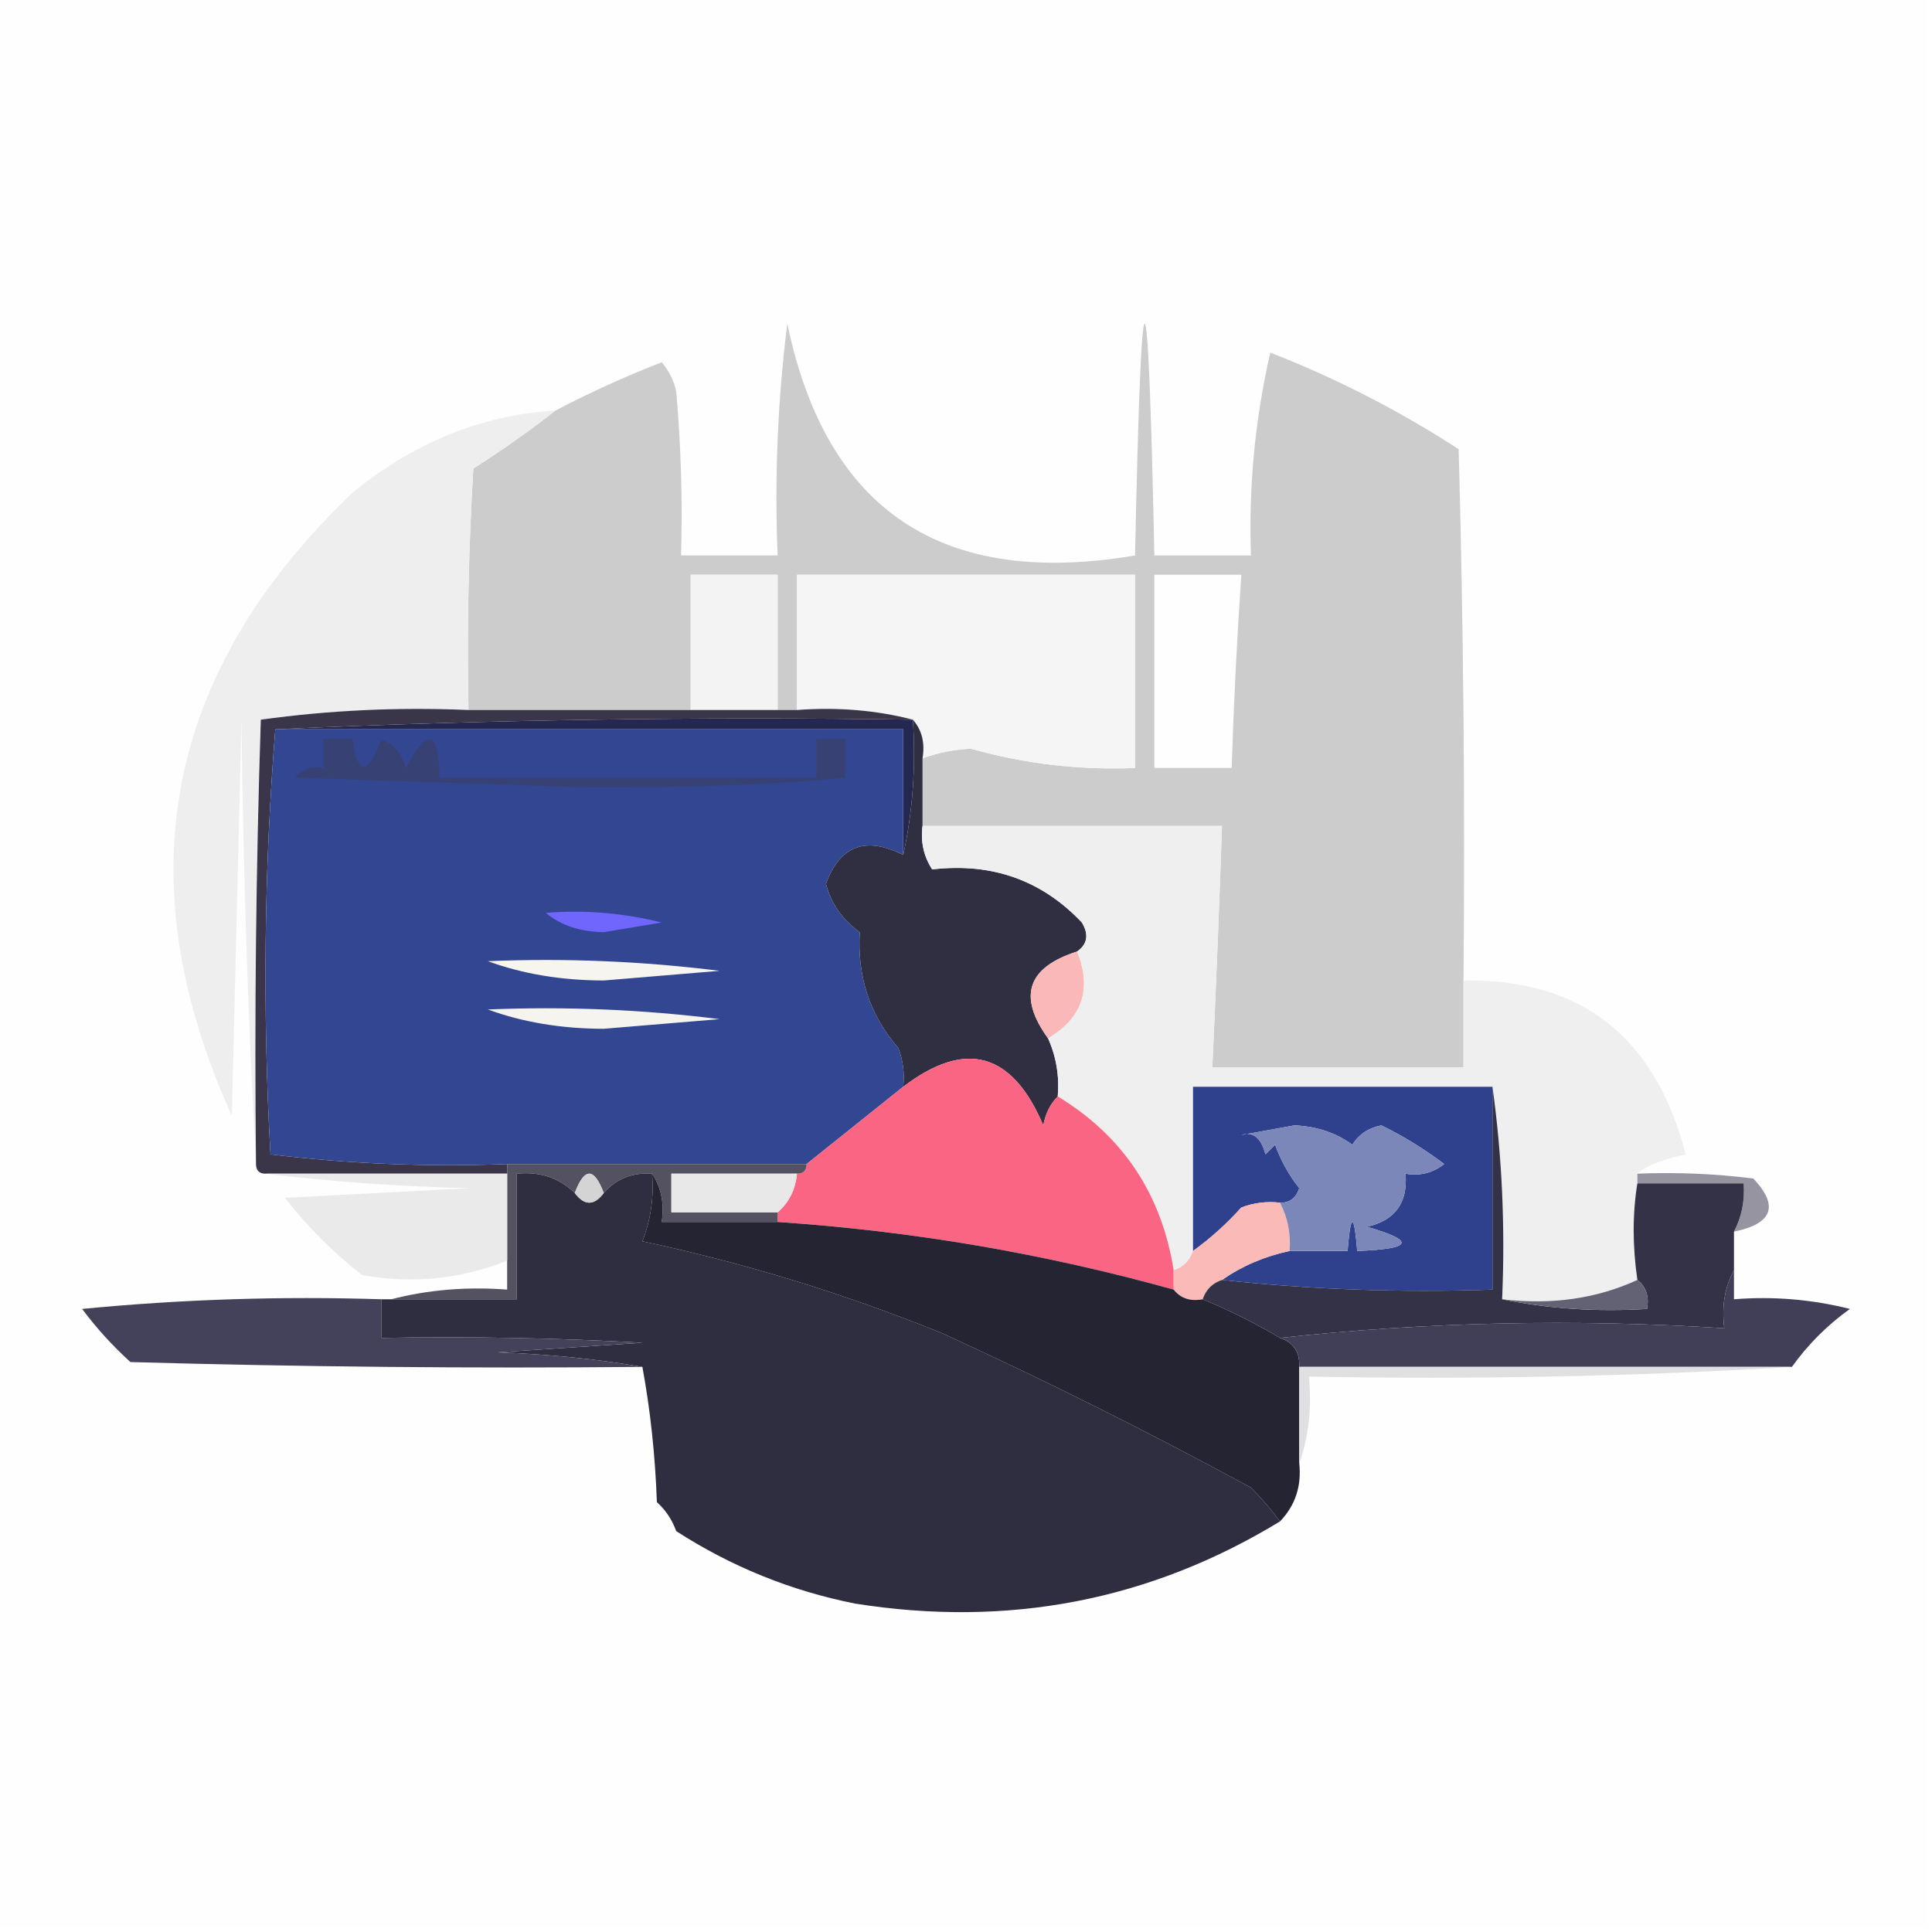
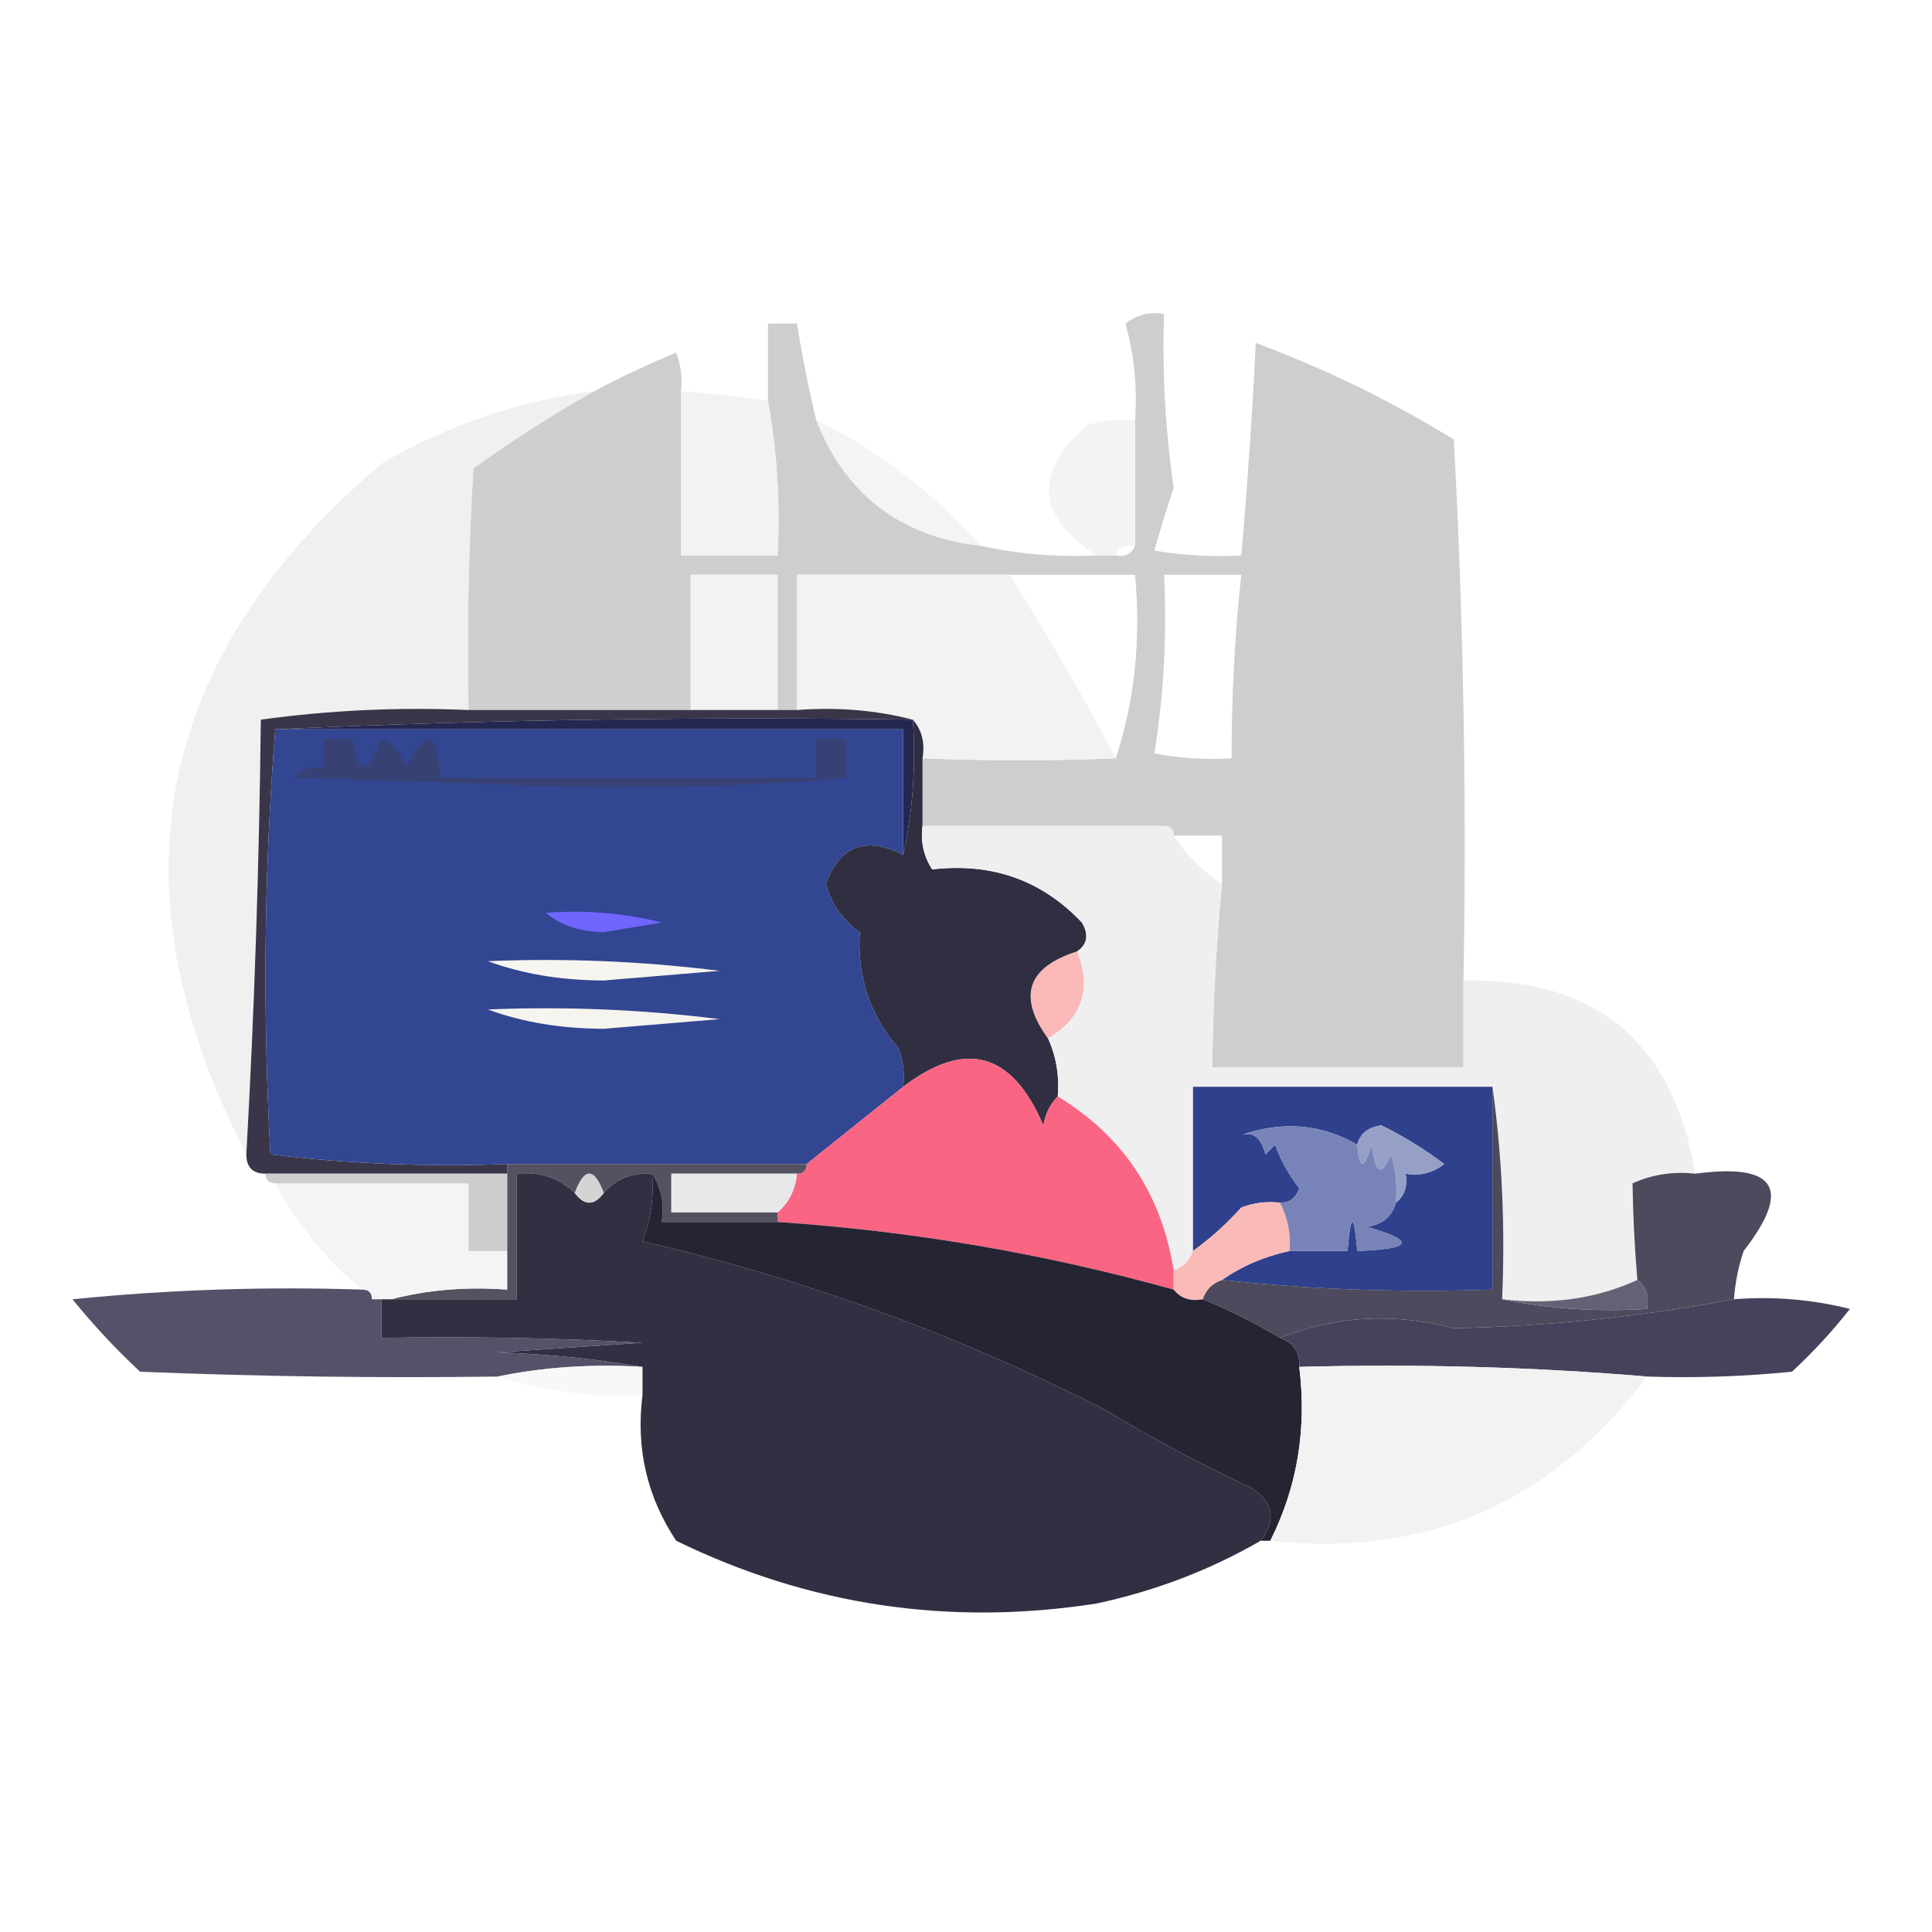
<svg xmlns="http://www.w3.org/2000/svg" version="1.1" width="200px" height="200px" style="shape-rendering:geometricPrecision; text-rendering:geometricPrecision; image-rendering:optimizeQuality; fill-rule:evenodd; clip-rule:evenodd">
  <g>
-     <path style="opacity:1" fill="#fefefe" d="M -0.5,-0.5 C 66.167,-0.5 132.833,-0.5 199.5,-0.5C 199.5,66.167 199.5,132.833 199.5,199.5C 132.833,199.5 66.167,199.5 -0.5,199.5C -0.5,132.833 -0.5,66.167 -0.5,-0.5 Z" />
+     <path style="opacity:0.962" fill="#cccccc" d="M 151.5,101.5 C 151.5,104.5 151.5,107.5 151.5,110.5C 142.833,110.5 134.167,110.5 125.5,110.5C 125.557,104.149 125.89,97.815 126.5,91.5C 126.5,89.833 126.5,88.167 126.5,86.5C 124.833,86.5 123.167,86.5 121.5,86.5C 121.5,85.833 121.167,85.5 120.5,85.5C 112.167,85.5 103.833,85.5 95.5,85.5C 95.5,83.167 95.5,80.833 95.5,78.5C 102.238,78.769 108.905,78.769 115.5,78.5C 117.456,72.588 118.123,66.255 117.5,59.5C 113.167,59.5 108.833,59.5 104.5,59.5C 97.167,59.5 89.833,59.5 82.5,59.5C 82.5,64.167 82.5,68.833 82.5,73.5C 81.833,73.5 81.167,73.5 80.5,73.5C 80.5,68.833 80.5,64.167 80.5,59.5C 77.5,59.5 74.5,59.5 71.5,59.5C 71.5,64.167 71.5,68.833 71.5,73.5C 63.833,73.5 56.167,73.5 48.5,73.5C 48.334,65.16 48.5,56.827 49,48.5C 53.093,45.545 57.26,42.878 61.5,40.5C 64.262,39.036 67.095,37.703 70,36.5C 70.49,37.793 70.657,39.127 70.5,40.5C 70.5,46.167 70.5,51.833 70.5,57.5C 73.833,57.5 77.167,57.5 80.5,57.5C 80.782,52.074 80.449,46.74 79.5,41.5C 79.5,38.833 79.5,36.167 79.5,33.5C 80.5,33.5 81.5,33.5 82.5,33.5C 83.04,36.865 83.706,40.198 84.5,43.5C 87.546,51.208 93.213,55.541 101.5,56.5C 105.434,57.36 109.434,57.693 113.5,57.5C 114.167,57.5 114.833,57.5 115.5,57.5C 116.492,57.672 117.158,57.338 117.5,56.5C 117.5,52.167 117.5,47.833 117.5,43.5C 117.751,40.091 117.417,36.758 116.5,33.5C 117.689,32.571 119.022,32.238 120.5,32.5C 120.302,38.532 120.635,44.532 121.5,50.5C 120.69,52.941 120.023,55.108 119.5,57C 122.482,57.498 125.482,57.665 128.5,57.5C 129.136,50.185 129.636,42.852 130,35.5C 137.186,38.177 144.02,41.51 150.5,45.5C 151.5,64.155 151.833,82.821 151.5,101.5 Z M 120.5,59.5 C 123.167,59.5 125.833,59.5 128.5,59.5C 127.81,65.81 127.476,72.143 127.5,78.5C 124.813,78.664 122.146,78.497 119.5,78C 120.476,71.924 120.81,65.758 120.5,59.5 Z" />
  </g>
  <g>
-     <path style="opacity:1" fill="#cccccc" d="M 151.5,101.5 C 151.5,104.5 151.5,107.5 151.5,110.5C 142.833,110.5 134.167,110.5 125.5,110.5C 125.884,102.169 126.218,93.836 126.5,85.5C 116.167,85.5 105.833,85.5 95.5,85.5C 95.5,83.167 95.5,80.833 95.5,78.5C 97.076,77.925 98.742,77.592 100.5,77.5C 106.063,79.074 111.73,79.741 117.5,79.5C 117.5,72.833 117.5,66.167 117.5,59.5C 105.833,59.5 94.167,59.5 82.5,59.5C 82.5,64.167 82.5,68.833 82.5,73.5C 81.833,73.5 81.167,73.5 80.5,73.5C 80.5,68.833 80.5,64.167 80.5,59.5C 77.5,59.5 74.5,59.5 71.5,59.5C 71.5,64.167 71.5,68.833 71.5,73.5C 63.833,73.5 56.167,73.5 48.5,73.5C 48.334,65.16 48.5,56.827 49,48.5C 51.988,46.601 54.821,44.601 57.5,42.5C 61.024,40.653 64.69,38.986 68.5,37.5C 69.251,38.376 69.751,39.376 70,40.5C 70.499,46.157 70.666,51.824 70.5,57.5C 73.833,57.5 77.167,57.5 80.5,57.5C 80.169,49.472 80.502,41.472 81.5,33.5C 85.544,52.885 97.544,60.885 117.5,57.5C 118.167,25.5 118.833,25.5 119.5,57.5C 122.833,57.5 126.167,57.5 129.5,57.5C 129.251,50.407 129.917,43.407 131.5,36.5C 138.36,39.18 144.86,42.513 151,46.5C 151.5,64.83 151.667,83.164 151.5,101.5 Z" />
+     <path style="opacity:0.968" fill="#f2f2f2" d="M 70.5,40.5 C 73.518,40.704 76.518,41.037 79.5,41.5C 80.449,46.74 80.782,52.074 80.5,57.5C 77.167,57.5 73.833,57.5 70.5,57.5C 70.5,51.833 70.5,46.167 70.5,40.5 Z" />
  </g>
  <g>
-     <path style="opacity:1" fill="#eeeeef" d="M 57.5,42.5 C 54.821,44.601 51.988,46.601 49,48.5C 48.5,56.827 48.334,65.16 48.5,73.5C 41.245,73.187 34.079,73.52 27,74.5C 26.5,89.83 26.333,105.163 26.5,120.5C 25.669,105.339 25.169,90.005 25,74.5C 24.667,88.167 24.333,101.833 24,115.5C 12.913,91.02 17.08,69.52 36.5,51C 42.85,45.8 49.85,42.967 57.5,42.5 Z" />
+     <path style="opacity:0.965" fill="#efeff0" d="M 61.5,40.5 C 57.26,42.878 53.093,45.545 49,48.5C 48.5,56.827 48.334,65.16 48.5,73.5C 41.245,73.187 34.079,73.52 27,74.5C 26.831,89.672 26.331,104.672 25.5,119.5C 11.259,91.872 15.926,68.039 39.5,48C 46.354,43.993 53.688,41.493 61.5,40.5 Z" />
  </g>
  <g>
-     <path style="opacity:1" fill="#fefefe" d="M 119.5,59.5 C 122.5,59.5 125.5,59.5 128.5,59.5C 128.046,66.159 127.713,72.826 127.5,79.5C 124.833,79.5 122.167,79.5 119.5,79.5C 119.5,72.833 119.5,66.167 119.5,59.5 Z" />
+     <path style="opacity:0.943" fill="#f2f2f2" d="M 117.5,43.5 C 117.5,47.833 117.5,52.167 117.5,56.5C 116.508,56.328 115.842,56.662 115.5,57.5C 114.833,57.5 114.167,57.5 113.5,57.5C 107.298,53.452 106.965,48.952 112.5,44C 114.134,43.507 115.801,43.34 117.5,43.5 Z" />
  </g>
  <g>
-     <path style="opacity:1" fill="#f5f5f5" d="M 95.5,78.5 C 95.768,76.901 95.434,75.568 94.5,74.5C 90.702,73.517 86.702,73.183 82.5,73.5C 82.5,68.833 82.5,64.167 82.5,59.5C 94.167,59.5 105.833,59.5 117.5,59.5C 117.5,66.167 117.5,72.833 117.5,79.5C 111.73,79.741 106.063,79.074 100.5,77.5C 98.742,77.592 97.076,77.925 95.5,78.5 Z" />
+     <path style="opacity:0.903" fill="#f3f3f3" d="M 84.5,43.5 C 91.045,46.715 96.711,51.048 101.5,56.5C 93.213,55.541 87.546,51.208 84.5,43.5 Z" />
  </g>
  <g>
-     <path style="opacity:1" fill="#f3f3f3" d="M 80.5,73.5 C 77.5,73.5 74.5,73.5 71.5,73.5C 71.5,68.833 71.5,64.167 71.5,59.5C 74.5,59.5 77.5,59.5 80.5,59.5C 80.5,64.167 80.5,68.833 80.5,73.5 Z" />
+     <path style="opacity:0.994" fill="#f2f2f2" d="M 104.5,59.5 C 108.419,65.67 112.086,72.003 115.5,78.5C 108.905,78.769 102.238,78.769 95.5,78.5C 95.768,76.901 95.434,75.568 94.5,74.5C 90.702,73.517 86.702,73.183 82.5,73.5C 82.5,68.833 82.5,64.167 82.5,59.5C 89.833,59.5 97.167,59.5 104.5,59.5 Z" />
+   </g>
+   <g>
+     <path style="opacity:1" fill="#f2f2f2" d="M 80.5,73.5 C 77.5,73.5 74.5,73.5 71.5,73.5C 71.5,68.833 71.5,64.167 71.5,59.5C 74.5,59.5 77.5,59.5 80.5,59.5C 80.5,64.167 80.5,68.833 80.5,73.5 Z" />
  </g>
  <g>
    <path style="opacity:1" fill="#242750" d="M 28.5,75.5 C 50.327,74.503 72.327,74.169 94.5,74.5C 94.82,79.363 94.486,84.03 93.5,88.5C 93.5,84.167 93.5,79.833 93.5,75.5C 71.833,75.5 50.167,75.5 28.5,75.5 Z" />
  </g>
  <g>
-     <path style="opacity:1" fill="#3a3549" d="M 48.5,73.5 C 56.167,73.5 63.833,73.5 71.5,73.5C 74.5,73.5 77.5,73.5 80.5,73.5C 81.167,73.5 81.833,73.5 82.5,73.5C 86.702,73.183 90.702,73.517 94.5,74.5C 72.327,74.169 50.327,74.503 28.5,75.5C 27.339,89.994 27.172,104.661 28,119.5C 36.081,120.482 44.248,120.816 52.5,120.5C 52.5,120.833 52.5,121.167 52.5,121.5C 44.167,121.5 35.833,121.5 27.5,121.5C 26.833,121.5 26.5,121.167 26.5,120.5C 26.333,105.163 26.5,89.83 27,74.5C 34.079,73.52 41.245,73.187 48.5,73.5 Z" />
+     <path style="opacity:1" fill="#3a3549" d="M 48.5,73.5 C 56.167,73.5 63.833,73.5 71.5,73.5C 74.5,73.5 77.5,73.5 80.5,73.5C 81.167,73.5 81.833,73.5 82.5,73.5C 86.702,73.183 90.702,73.517 94.5,74.5C 72.327,74.169 50.327,74.503 28.5,75.5C 27.339,89.994 27.172,104.661 28,119.5C 36.081,120.482 44.248,120.816 52.5,120.5C 52.5,120.833 52.5,121.167 52.5,121.5C 44.167,121.5 35.833,121.5 27.5,121.5C 26.167,121.5 25.5,120.833 25.5,119.5C 26.331,104.672 26.831,89.672 27,74.5C 34.079,73.52 41.245,73.187 48.5,73.5 Z" />
  </g>
  <g>
    <path style="opacity:1" fill="#324692" d="M 28.5,75.5 C 50.167,75.5 71.833,75.5 93.5,75.5C 93.5,79.833 93.5,84.167 93.5,88.5C 89.613,86.534 86.946,87.534 85.5,91.5C 86.048,93.556 87.214,95.223 89,96.5C 88.73,101.116 90.063,105.116 93,108.5C 93.49,109.793 93.657,111.127 93.5,112.5C 90.167,115.167 86.833,117.833 83.5,120.5C 73.167,120.5 62.833,120.5 52.5,120.5C 44.248,120.816 36.081,120.482 28,119.5C 27.172,104.661 27.339,89.994 28.5,75.5 Z" />
  </g>
  <g>
    <path style="opacity:1" fill="#384173" d="M 33.5,76.5 C 34.5,76.5 35.5,76.5 36.5,76.5C 37.004,80.335 38.004,80.335 39.5,76.5C 40.799,77.09 41.632,78.09 42,79.5C 44.243,75.278 45.41,75.611 45.5,80.5C 58.5,80.5 71.5,80.5 84.5,80.5C 84.5,79.167 84.5,77.833 84.5,76.5C 85.5,76.5 86.5,76.5 87.5,76.5C 87.5,77.833 87.5,79.167 87.5,80.5C 80.537,81.213 71.537,81.546 60.5,81.5C 50.5,81.167 40.5,80.833 30.5,80.5C 31.325,79.614 32.325,79.281 33.5,79.5C 33.5,78.5 33.5,77.5 33.5,76.5 Z" />
  </g>
  <g>
    <path style="opacity:1" fill="#302f42" d="M 94.5,74.5 C 95.434,75.568 95.768,76.901 95.5,78.5C 95.5,80.833 95.5,83.167 95.5,85.5C 95.287,87.144 95.62,88.644 96.5,90C 102.681,89.279 107.848,91.113 112,95.5C 112.74,96.749 112.573,97.749 111.5,98.5C 106.34,100.147 105.34,103.147 108.5,107.5C 109.341,109.379 109.675,111.379 109.5,113.5C 108.732,114.263 108.232,115.263 108,116.5C 104.784,108.918 99.951,107.585 93.5,112.5C 93.657,111.127 93.49,109.793 93,108.5C 90.063,105.116 88.73,101.116 89,96.5C 87.214,95.223 86.048,93.556 85.5,91.5C 86.946,87.534 89.613,86.534 93.5,88.5C 94.486,84.03 94.82,79.363 94.5,74.5 Z" />
  </g>
  <g>
    <path style="opacity:1" fill="#7065fd" d="M 56.5,94.5 C 60.555,94.176 64.555,94.509 68.5,95.5C 66.5,95.833 64.5,96.167 62.5,96.5C 60.048,96.461 58.048,95.794 56.5,94.5 Z" />
  </g>
  <g>
    <path style="opacity:1" fill="#f6f5ef" d="M 50.5,99.5 C 58.528,99.169 66.528,99.502 74.5,100.5C 70.5,100.833 66.5,101.167 62.5,101.5C 58.107,101.491 54.107,100.824 50.5,99.5 Z" />
  </g>
  <g>
    <path style="opacity:1" fill="#fab8b8" d="M 111.5,98.5 C 113.065,102.367 112.065,105.367 108.5,107.5C 105.34,103.147 106.34,100.147 111.5,98.5 Z" />
  </g>
  <g>
-     <path style="opacity:1" fill="#efefef" d="M 95.5,85.5 C 105.833,85.5 116.167,85.5 126.5,85.5C 126.218,93.836 125.884,102.169 125.5,110.5C 134.167,110.5 142.833,110.5 151.5,110.5C 151.5,107.5 151.5,104.5 151.5,101.5C 163.675,101.306 171.342,107.306 174.5,119.5C 172.053,120.029 170.387,120.696 169.5,121.5C 169.5,121.833 169.5,122.167 169.5,122.5C 168.988,125.632 168.988,128.965 169.5,132.5C 165.285,134.436 160.619,135.103 155.5,134.5C 155.825,126.981 155.492,119.648 154.5,112.5C 144.167,112.5 133.833,112.5 123.5,112.5C 123.5,118.167 123.5,123.833 123.5,129.5C 123.167,130.5 122.5,131.167 121.5,131.5C 120.241,123.591 116.241,117.591 109.5,113.5C 109.675,111.379 109.341,109.379 108.5,107.5C 112.065,105.367 113.065,102.367 111.5,98.5C 112.573,97.749 112.74,96.749 112,95.5C 107.848,91.113 102.681,89.279 96.5,90C 95.62,88.644 95.287,87.144 95.5,85.5 Z" />
+     <path style="opacity:0.971" fill="#efefef" d="M 95.5,85.5 C 103.833,85.5 112.167,85.5 120.5,85.5C 121.167,85.5 121.5,85.833 121.5,86.5C 122.833,88.5 124.5,90.167 126.5,91.5C 125.89,97.815 125.557,104.149 125.5,110.5C 134.167,110.5 142.833,110.5 151.5,110.5C 151.5,107.5 151.5,104.5 151.5,101.5C 165.219,101.213 173.219,107.88 175.5,121.5C 173.208,121.244 171.041,121.577 169,122.5C 169.046,125.8 169.212,129.134 169.5,132.5C 165.285,134.436 160.619,135.103 155.5,134.5C 155.825,126.981 155.492,119.648 154.5,112.5C 144.167,112.5 133.833,112.5 123.5,112.5C 123.5,118.167 123.5,123.833 123.5,129.5C 123.167,130.5 122.5,131.167 121.5,131.5C 120.241,123.591 116.241,117.591 109.5,113.5C 109.675,111.379 109.341,109.379 108.5,107.5C 112.065,105.367 113.065,102.367 111.5,98.5C 112.573,97.749 112.74,96.749 112,95.5C 107.848,91.113 102.681,89.279 96.5,90C 95.62,88.644 95.287,87.144 95.5,85.5 Z" />
  </g>
  <g>
    <path style="opacity:1" fill="#f6f4ee" d="M 50.5,104.5 C 58.528,104.169 66.528,104.502 74.5,105.5C 70.5,105.833 66.5,106.167 62.5,106.5C 58.107,106.491 54.107,105.824 50.5,104.5 Z" />
  </g>
  <g>
    <path style="opacity:1" fill="#fa6583" d="M 109.5,113.5 C 116.241,117.591 120.241,123.591 121.5,131.5C 121.5,132.167 121.5,132.833 121.5,133.5C 108.086,129.764 94.42,127.431 80.5,126.5C 80.5,126.167 80.5,125.833 80.5,125.5C 81.674,124.486 82.34,123.153 82.5,121.5C 83.167,121.5 83.5,121.167 83.5,120.5C 86.833,117.833 90.167,115.167 93.5,112.5C 99.951,107.585 104.784,108.918 108,116.5C 108.232,115.263 108.732,114.263 109.5,113.5 Z" />
  </g>
  <g>
-     <path style="opacity:1" fill="#2f418d" d="M 154.5,112.5 C 154.5,119.5 154.5,126.5 154.5,133.5C 144.985,133.827 135.652,133.494 126.5,132.5C 128.571,131.055 130.904,130.055 133.5,129.5C 135.5,129.5 137.5,129.5 139.5,129.5C 139.833,125.5 140.167,125.5 140.5,129.5C 146.261,129.291 146.594,128.458 141.5,127C 144.417,126.338 145.75,124.505 145.5,121.5C 146.978,121.762 148.311,121.429 149.5,120.5C 147.457,118.955 145.29,117.621 143,116.5C 141.674,116.755 140.674,117.422 140,118.5C 138.302,117.267 136.302,116.6 134,116.5C 132.167,116.833 130.333,117.167 128.5,117.5C 129.718,117.109 130.552,117.776 131,119.5C 131.333,119.167 131.667,118.833 132,118.5C 132.585,120.129 133.419,121.629 134.5,123C 134.164,124.03 133.497,124.53 132.5,124.5C 131.127,124.343 129.793,124.51 128.5,125C 126.963,126.707 125.296,128.207 123.5,129.5C 123.5,123.833 123.5,118.167 123.5,112.5C 133.833,112.5 144.167,112.5 154.5,112.5 Z" />
+     <path style="opacity:1" fill="#2f418d" d="M 154.5,112.5 C 154.5,119.5 154.5,126.5 154.5,133.5C 144.985,133.827 135.652,133.494 126.5,132.5C 128.571,131.055 130.904,130.055 133.5,129.5C 135.5,129.5 137.5,129.5 139.5,129.5C 139.833,125.5 140.167,125.5 140.5,129.5C 146.261,129.291 146.594,128.458 141.5,127C 143.119,126.764 144.119,125.931 144.5,124.5C 145.404,123.791 145.737,122.791 145.5,121.5C 146.978,121.762 148.311,121.429 149.5,120.5C 147.457,118.955 145.29,117.621 143,116.5C 141.624,116.684 140.791,117.351 140.5,118.5C 136.779,116.35 132.779,116.016 128.5,117.5C 129.718,117.109 130.552,117.776 131,119.5C 131.333,119.167 131.667,118.833 132,118.5C 132.585,120.129 133.419,121.629 134.5,123C 134.164,124.03 133.497,124.53 132.5,124.5C 131.127,124.343 129.793,124.51 128.5,125C 126.963,126.707 125.296,128.207 123.5,129.5C 123.5,123.833 123.5,118.167 123.5,112.5C 133.833,112.5 144.167,112.5 154.5,112.5 Z" />
  </g>
  <g>
-     <path style="opacity:1" fill="#545161" d="M 52.5,120.5 C 62.833,120.5 73.167,120.5 83.5,120.5C 83.5,121.167 83.167,121.5 82.5,121.5C 78.167,121.5 73.833,121.5 69.5,121.5C 69.5,122.833 69.5,124.167 69.5,125.5C 73.167,125.5 76.833,125.5 80.5,125.5C 80.5,125.833 80.5,126.167 80.5,126.5C 76.5,126.5 72.5,126.5 68.5,126.5C 68.784,124.585 68.451,122.919 67.5,121.5C 65.446,121.365 63.779,122.032 62.5,123.5C 61.5,120.833 60.5,120.833 59.5,123.5C 57.886,121.925 55.886,121.259 53.5,121.5C 53.5,125.833 53.5,130.167 53.5,134.5C 49.167,134.5 44.833,134.5 40.5,134.5C 44.298,133.517 48.298,133.183 52.5,133.5C 52.5,132.5 52.5,131.5 52.5,130.5C 52.5,127.5 52.5,124.5 52.5,121.5C 52.5,121.167 52.5,120.833 52.5,120.5 Z" />
+     <path style="opacity:1" fill="#96a0c7" d="M 144.5,124.5 C 144.66,122.801 144.494,121.134 144,119.5C 143.026,121.878 142.359,121.544 142,118.5C 141.221,121.097 140.721,121.097 140.5,118.5C 140.791,117.351 141.624,116.684 143,116.5C 145.29,117.621 147.457,118.955 149.5,120.5C 148.311,121.429 146.978,121.762 145.5,121.5C 145.737,122.791 145.404,123.791 144.5,124.5 Z" />
  </g>
  <g>
-     <path style="opacity:1" fill="#9594a0" d="M 169.5,122.5 C 169.5,122.167 169.5,121.833 169.5,121.5C 173.514,121.334 177.514,121.501 181.5,122C 184.177,124.836 183.51,126.669 179.5,127.5C 180.301,125.958 180.634,124.292 180.5,122.5C 176.833,122.5 173.167,122.5 169.5,122.5 Z" />
+     <path style="opacity:1" fill="#545161" d="M 52.5,120.5 C 62.833,120.5 73.167,120.5 83.5,120.5C 83.5,121.167 83.167,121.5 82.5,121.5C 78.167,121.5 73.833,121.5 69.5,121.5C 69.5,122.833 69.5,124.167 69.5,125.5C 73.167,125.5 76.833,125.5 80.5,125.5C 80.5,125.833 80.5,126.167 80.5,126.5C 76.5,126.5 72.5,126.5 68.5,126.5C 68.784,124.585 68.451,122.919 67.5,121.5C 65.446,121.365 63.779,122.032 62.5,123.5C 61.5,120.833 60.5,120.833 59.5,123.5C 57.886,121.925 55.886,121.259 53.5,121.5C 53.5,125.833 53.5,130.167 53.5,134.5C 49.167,134.5 44.833,134.5 40.5,134.5C 44.298,133.517 48.298,133.183 52.5,133.5C 52.5,132.167 52.5,130.833 52.5,129.5C 52.5,126.833 52.5,124.167 52.5,121.5C 52.5,121.167 52.5,120.833 52.5,120.5 Z" />
  </g>
  <g>
-     <path style="opacity:1" fill="#eaeaea" d="M 27.5,121.5 C 35.833,121.5 44.167,121.5 52.5,121.5C 52.5,124.5 52.5,127.5 52.5,130.5C 47.721,132.424 42.721,132.924 37.5,132C 34.527,129.694 31.86,127.027 29.5,124C 35.833,123.667 42.167,123.333 48.5,123C 41.321,122.829 34.321,122.329 27.5,121.5 Z" />
+     <path style="opacity:0.878" fill="#333146" d="M 154.5,112.5 C 155.492,119.648 155.825,126.981 155.5,134.5C 160.305,135.487 165.305,135.821 170.5,135.5C 170.737,134.209 170.404,133.209 169.5,132.5C 169.212,129.134 169.046,125.8 169,122.5C 171.041,121.577 173.208,121.244 175.5,121.5C 183.861,120.38 185.528,123.047 180.5,129.5C 179.954,131.135 179.62,132.801 179.5,134.5C 170.085,136.282 160.418,137.282 150.5,137.5C 144.252,135.873 138.252,136.207 132.5,138.5C 129.956,136.981 127.289,135.648 124.5,134.5C 124.833,133.5 125.5,132.833 126.5,132.5C 135.652,133.494 144.985,133.827 154.5,133.5C 154.5,126.5 154.5,119.5 154.5,112.5 Z" />
  </g>
  <g>
-     <path style="opacity:1" fill="#2f2e41" d="M 59.5,123.5 C 60.5,124.833 61.5,124.833 62.5,123.5C 63.779,122.032 65.446,121.365 67.5,121.5C 67.708,123.92 67.374,126.253 66.5,128.5C 77.042,130.734 87.375,133.901 97.5,138C 108.307,142.943 118.973,148.276 129.5,154C 130.636,155.145 131.636,156.312 132.5,157.5C 119.048,165.687 104.382,168.52 88.5,166C 81.863,164.676 75.696,162.176 70,158.5C 69.581,157.328 68.915,156.328 68,155.5C 67.826,150.649 67.326,145.982 66.5,141.5C 61.684,140.674 56.684,140.174 51.5,140C 56.5,139.667 61.5,139.333 66.5,139C 57.506,138.5 48.506,138.334 39.5,138.5C 39.5,137.167 39.5,135.833 39.5,134.5C 39.833,134.5 40.167,134.5 40.5,134.5C 44.833,134.5 49.167,134.5 53.5,134.5C 53.5,130.167 53.5,125.833 53.5,121.5C 55.886,121.259 57.886,121.925 59.5,123.5 Z" />
+     <path style="opacity:0.985" fill="#f4f4f4" d="M 28.5,122.5 C 35.167,122.5 41.833,122.5 48.5,122.5C 48.5,124.833 48.5,127.167 48.5,129.5C 49.833,129.5 51.167,129.5 52.5,129.5C 52.5,130.833 52.5,132.167 52.5,133.5C 48.298,133.183 44.298,133.517 40.5,134.5C 40.167,134.5 39.833,134.5 39.5,134.5C 39.167,134.5 38.833,134.5 38.5,134.5C 38.5,133.833 38.167,133.5 37.5,133.5C 33.795,130.433 30.796,126.766 28.5,122.5 Z" />
+   </g>
+   <g>
+     <path style="opacity:1" fill="#cdcdce" d="M 27.5,121.5 C 35.833,121.5 44.167,121.5 52.5,121.5C 52.5,124.167 52.5,126.833 52.5,129.5C 51.167,129.5 49.833,129.5 48.5,129.5C 48.5,127.167 48.5,124.833 48.5,122.5C 41.833,122.5 35.167,122.5 28.5,122.5C 27.833,122.5 27.5,122.167 27.5,121.5 Z" />
+   </g>
+   <g>
+     <path style="opacity:0.984" fill="#2e2d40" d="M 59.5,123.5 C 60.5,124.833 61.5,124.833 62.5,123.5C 63.779,122.032 65.446,121.365 67.5,121.5C 67.708,123.92 67.374,126.253 66.5,128.5C 83.216,132.357 99.216,138.191 114.5,146C 119.341,148.921 124.341,151.588 129.5,154C 131.83,155.488 132.164,157.321 130.5,159.5C 125.274,162.525 119.607,164.691 113.5,166C 98.233,168.364 83.733,166.198 70,159.5C 66.992,154.984 65.826,149.984 66.5,144.5C 66.5,143.5 66.5,142.5 66.5,141.5C 61.684,140.674 56.684,140.174 51.5,140C 56.5,139.667 61.5,139.333 66.5,139C 57.506,138.5 48.506,138.334 39.5,138.5C 39.5,137.167 39.5,135.833 39.5,134.5C 39.833,134.5 40.167,134.5 40.5,134.5C 44.833,134.5 49.167,134.5 53.5,134.5C 53.5,130.167 53.5,125.833 53.5,121.5C 55.886,121.259 57.886,121.925 59.5,123.5 Z" />
  </g>
  <g>
    <path style="opacity:1" fill="#d4d4d4" d="M 62.5,123.5 C 61.5,124.833 60.5,124.833 59.5,123.5C 60.5,120.833 61.5,120.833 62.5,123.5 Z" />
  </g>
  <g>
    <path style="opacity:1" fill="#e8e8e8" d="M 82.5,121.5 C 82.34,123.153 81.674,124.486 80.5,125.5C 76.833,125.5 73.167,125.5 69.5,125.5C 69.5,124.167 69.5,122.833 69.5,121.5C 73.833,121.5 78.167,121.5 82.5,121.5 Z" />
  </g>
  <g>
    <path style="opacity:1" fill="#fabab7" d="M 132.5,124.5 C 133.301,126.042 133.634,127.708 133.5,129.5C 130.904,130.055 128.571,131.055 126.5,132.5C 125.5,132.833 124.833,133.5 124.5,134.5C 123.209,134.737 122.209,134.404 121.5,133.5C 121.5,132.833 121.5,132.167 121.5,131.5C 122.5,131.167 123.167,130.5 123.5,129.5C 125.296,128.207 126.963,126.707 128.5,125C 129.793,124.51 131.127,124.343 132.5,124.5 Z" />
  </g>
  <g>
-     <path style="opacity:1" fill="#242432" d="M 67.5,121.5 C 68.451,122.919 68.784,124.585 68.5,126.5C 72.5,126.5 76.5,126.5 80.5,126.5C 94.42,127.431 108.086,129.764 121.5,133.5C 122.209,134.404 123.209,134.737 124.5,134.5C 127.289,135.648 129.956,136.981 132.5,138.5C 133.906,138.973 134.573,139.973 134.5,141.5C 134.5,144.833 134.5,148.167 134.5,151.5C 134.747,153.858 134.081,155.858 132.5,157.5C 131.636,156.312 130.636,155.145 129.5,154C 118.973,148.276 108.307,142.943 97.5,138C 87.375,133.901 77.042,130.734 66.5,128.5C 67.374,126.253 67.708,123.92 67.5,121.5 Z" />
+     <path style="opacity:1" fill="#242432" d="M 67.5,121.5 C 68.451,122.919 68.784,124.585 68.5,126.5C 72.5,126.5 76.5,126.5 80.5,126.5C 94.42,127.431 108.086,129.764 121.5,133.5C 122.209,134.404 123.209,134.737 124.5,134.5C 127.289,135.648 129.956,136.981 132.5,138.5C 133.906,138.973 134.573,139.973 134.5,141.5C 135.291,147.942 134.291,153.942 131.5,159.5C 131.167,159.5 130.833,159.5 130.5,159.5C 132.164,157.321 131.83,155.488 129.5,154C 124.341,151.588 119.341,148.921 114.5,146C 99.216,138.191 83.216,132.357 66.5,128.5C 67.374,126.253 67.708,123.92 67.5,121.5 Z" />
  </g>
  <g>
-     <path style="opacity:1" fill="#7b87b9" d="M 133.5,129.5 C 133.634,127.708 133.301,126.042 132.5,124.5C 133.497,124.53 134.164,124.03 134.5,123C 133.419,121.629 132.585,120.129 132,118.5C 131.667,118.833 131.333,119.167 131,119.5C 130.552,117.776 129.718,117.109 128.5,117.5C 130.333,117.167 132.167,116.833 134,116.5C 136.302,116.6 138.302,117.267 140,118.5C 140.674,117.422 141.674,116.755 143,116.5C 145.29,117.621 147.457,118.955 149.5,120.5C 148.311,121.429 146.978,121.762 145.5,121.5C 145.75,124.505 144.417,126.338 141.5,127C 146.594,128.458 146.261,129.291 140.5,129.5C 140.167,125.5 139.833,125.5 139.5,129.5C 137.5,129.5 135.5,129.5 133.5,129.5 Z" />
+     <path style="opacity:1" fill="#7884b7" d="M 140.5,118.5 C 140.721,121.097 141.221,121.097 142,118.5C 142.359,121.544 143.026,121.878 144,119.5C 144.494,121.134 144.66,122.801 144.5,124.5C 144.119,125.931 143.119,126.764 141.5,127C 146.594,128.458 146.261,129.291 140.5,129.5C 140.167,125.5 139.833,125.5 139.5,129.5C 137.5,129.5 135.5,129.5 133.5,129.5C 133.634,127.708 133.301,126.042 132.5,124.5C 133.497,124.53 134.164,124.03 134.5,123C 133.419,121.629 132.585,120.129 132,118.5C 131.667,118.833 131.333,119.167 131,119.5C 130.552,117.776 129.718,117.109 128.5,117.5C 132.779,116.016 136.779,116.35 140.5,118.5 Z" />
  </g>
  <g>
-     <path style="opacity:1" fill="#343247" d="M 154.5,112.5 C 155.492,119.648 155.825,126.981 155.5,134.5C 160.305,135.487 165.305,135.821 170.5,135.5C 170.737,134.209 170.404,133.209 169.5,132.5C 168.988,128.965 168.988,125.632 169.5,122.5C 173.167,122.5 176.833,122.5 180.5,122.5C 180.634,124.292 180.301,125.958 179.5,127.5C 179.5,128.833 179.5,130.167 179.5,131.5C 178.539,133.265 178.205,135.265 178.5,137.5C 163,136.51 147.666,136.844 132.5,138.5C 129.956,136.981 127.289,135.648 124.5,134.5C 124.833,133.5 125.5,132.833 126.5,132.5C 135.652,133.494 144.985,133.827 154.5,133.5C 154.5,126.5 154.5,119.5 154.5,112.5 Z" />
-   </g>
-   <g>
-     <path style="opacity:1" fill="#44425a" d="M 39.5,134.5 C 39.5,135.833 39.5,137.167 39.5,138.5C 48.506,138.334 57.506,138.5 66.5,139C 61.5,139.333 56.5,139.667 51.5,140C 56.684,140.174 61.684,140.674 66.5,141.5C 48.83,141.667 31.163,141.5 13.5,141C 11.649,139.316 9.982,137.483 8.5,135.5C 18.812,134.501 29.145,134.168 39.5,134.5 Z" />
+     <path style="opacity:0.887" fill="#3f3d56" d="M 37.5,133.5 C 38.167,133.5 38.5,133.833 38.5,134.5C 38.833,134.5 39.167,134.5 39.5,134.5C 39.5,135.833 39.5,137.167 39.5,138.5C 48.506,138.334 57.506,138.5 66.5,139C 61.5,139.333 56.5,139.667 51.5,140C 56.684,140.174 61.684,140.674 66.5,141.5C 61.305,141.179 56.305,141.513 51.5,142.5C 39.162,142.667 26.829,142.5 14.5,142C 11.983,139.651 9.65,137.151 7.5,134.5C 17.478,133.501 27.478,133.168 37.5,133.5 Z" />
  </g>
  <g>
    <path style="opacity:1" fill="#636275" d="M 169.5,132.5 C 170.404,133.209 170.737,134.209 170.5,135.5C 165.305,135.821 160.305,135.487 155.5,134.5C 160.619,135.103 165.285,134.436 169.5,132.5 Z" />
  </g>
  <g>
-     <path style="opacity:1" fill="#413e57" d="M 179.5,131.5 C 179.5,132.5 179.5,133.5 179.5,134.5C 183.555,134.176 187.555,134.509 191.5,135.5C 189.146,137.188 187.146,139.188 185.5,141.5C 168.5,141.5 151.5,141.5 134.5,141.5C 134.573,139.973 133.906,138.973 132.5,138.5C 147.666,136.844 163,136.51 178.5,137.5C 178.205,135.265 178.539,133.265 179.5,131.5 Z" />
+     <path style="opacity:0.958" fill="#3d3b54" d="M 179.5,134.5 C 183.555,134.176 187.555,134.509 191.5,135.5C 189.684,137.817 187.684,139.984 185.5,142C 180.511,142.499 175.511,142.666 170.5,142.5C 158.678,141.505 146.678,141.172 134.5,141.5C 134.573,139.973 133.906,138.973 132.5,138.5C 138.252,136.207 144.252,135.873 150.5,137.5C 160.418,137.282 170.085,136.282 179.5,134.5 Z" />
  </g>
  <g>
-     <path style="opacity:1" fill="#e0dfe2" d="M 134.5,141.5 C 151.5,141.5 168.5,141.5 185.5,141.5C 169.008,142.497 152.342,142.83 135.5,142.5C 135.81,145.713 135.477,148.713 134.5,151.5C 134.5,148.167 134.5,144.833 134.5,141.5 Z" />
+     <path style="opacity:0.815" fill="#f6f6f6" d="M 51.5,142.5 C 56.305,141.513 61.305,141.179 66.5,141.5C 66.5,142.5 66.5,143.5 66.5,144.5C 61.364,144.708 56.364,144.041 51.5,142.5 Z" />
+   </g>
+   <g>
+     <path style="opacity:0.966" fill="#f2f2f2" d="M 134.5,141.5 C 146.678,141.172 158.678,141.505 170.5,142.5C 160.663,155.589 147.663,161.255 131.5,159.5C 134.291,153.942 135.291,147.942 134.5,141.5 Z" />
  </g>
</svg>
